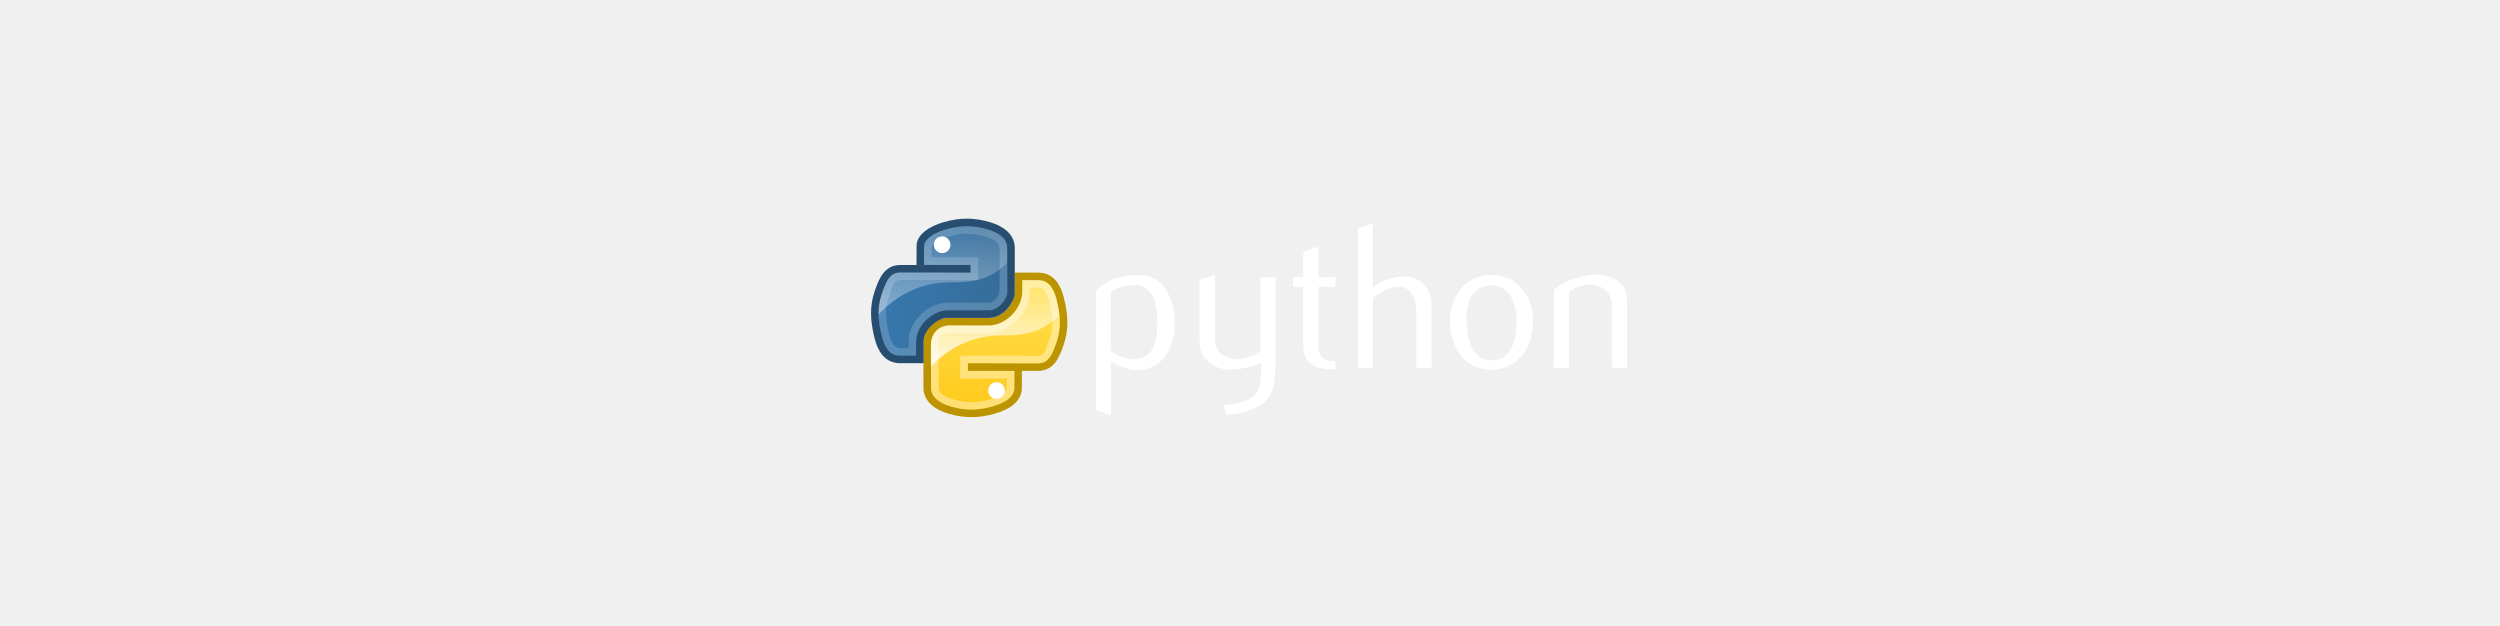
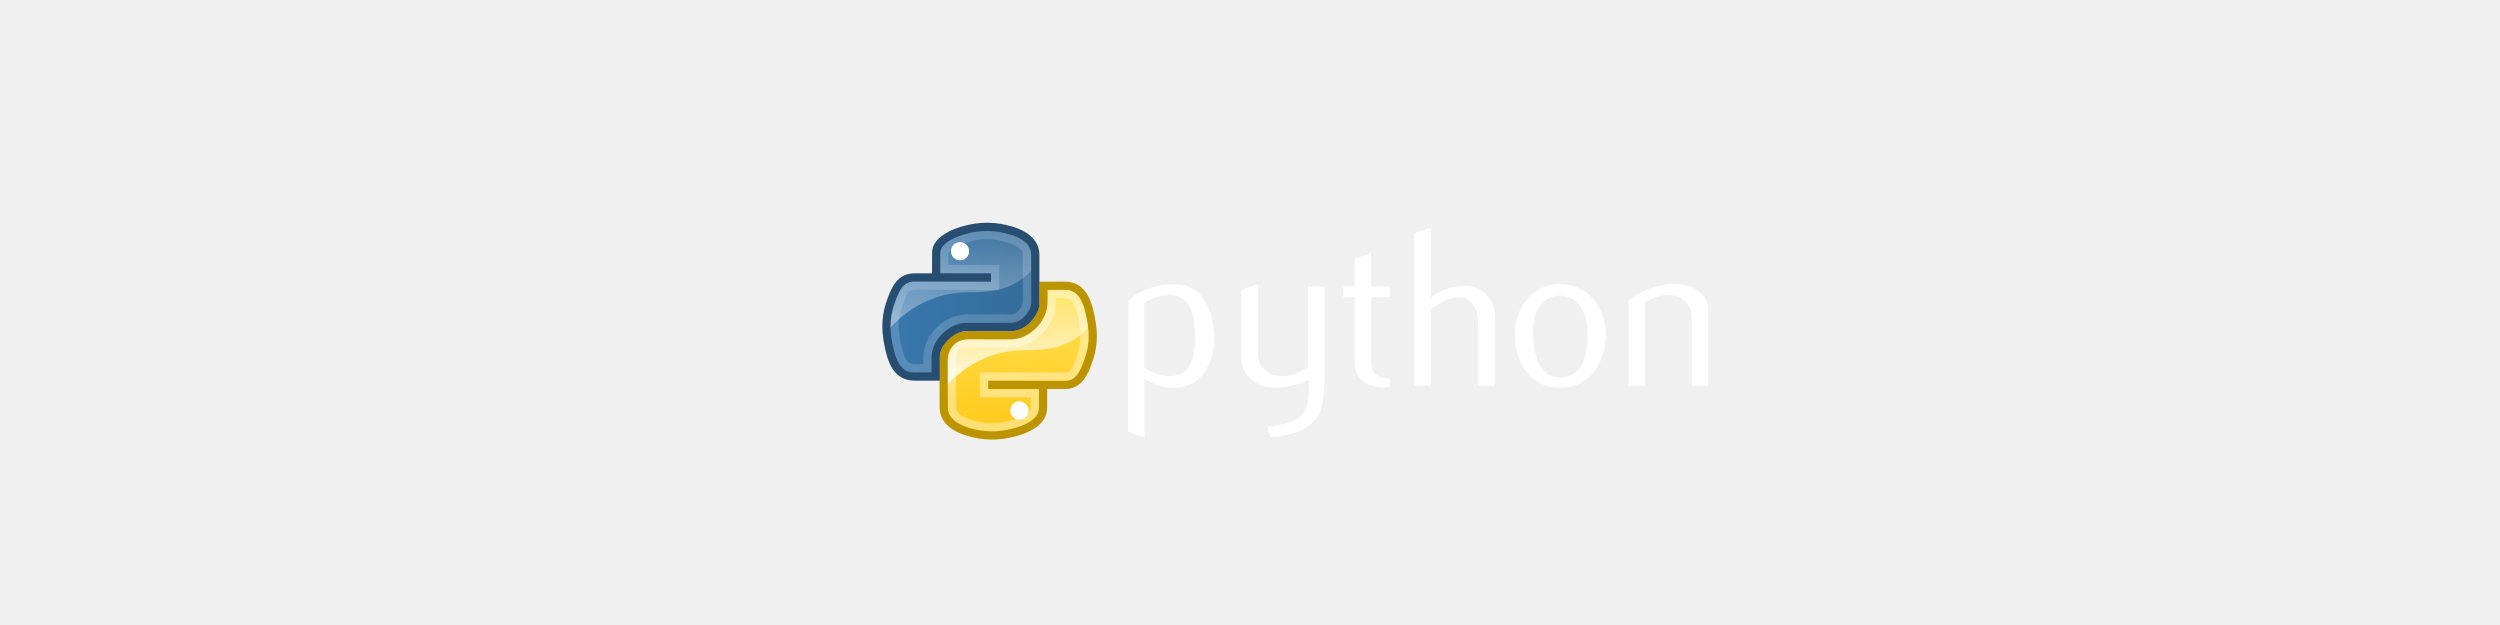
- <svg xmlns="http://www.w3.org/2000/svg" xmlns:xlink="http://www.w3.org/1999/xlink" viewBox="0 0 529.167 132.292" version="1.1" id="svg4702" viewport="0 0 1600px 400px">
+ <svg xmlns="http://www.w3.org/2000/svg" xmlns:xlink="http://www.w3.org/1999/xlink" viewBox="0 0 317.5 79.375" version="1.1" id="svg4702" viewport="0 0 1600px 400px">
  <defs id="defs4696">
    <linearGradient gradientTransform="matrix(0.353878,0,0,0.353878,-20.20534,-20.50813)" gradientUnits="userSpaceOnUse" xlink:href="#lg2" id="lg5" y2="64.053" x2="94.693" y1="112.511" x1="94.693" />
    <linearGradient id="lg2">
      <stop id="stop875" offset="0" stop-color="#fff" />
      <stop id="stop877" offset="1" stop-opacity="0.165" stop-color="#fff" />
    </linearGradient>
    <linearGradient gradientTransform="matrix(0.353878,0,0,0.353878,-20.20534,-20.50813)" gradientUnits="userSpaceOnUse" xlink:href="#lg1" id="lg6" y2="102" x2="142.62" y1="102" x1="59.728" />
    <linearGradient id="lg1">
      <stop id="stop870" offset="0" stop-color="#3778ae" />
      <stop id="stop872" offset="1" stop-color="#366c99" />
    </linearGradient>
    <linearGradient gradientTransform="matrix(0.353878,0,0,0.353878,-9.122813,-9.041504)" gradientUnits="userSpaceOnUse" xlink:href="#lg2" id="lg7" y2="64.053" x2="94.693" y1="112.511" x1="94.693" />
    <linearGradient gradientTransform="matrix(0.353878,0,0,0.353878,-19.21554,-19.09313)" gradientUnits="userSpaceOnUse" xlink:href="#lg3" id="lg8" y2="169.279" x2="116.965" y1="89.13" x1="119.191" />
    <linearGradient id="lg3">
      <stop id="stop880" offset="0" stop-color="#ffe253" />
      <stop id="stop882" offset="1" stop-color="#ffca1c" />
    </linearGradient>
    <radialGradient gradientTransform="matrix(1.6,0,0,0.551754,-3.009818,3.739616)" gradientUnits="userSpaceOnUse" xlink:href="#lg4" id="rg1" fy="63.965" fx="15.115" r="12.289" cy="63.965" cx="15.115" />
    <linearGradient id="lg4">
      <stop id="stop885" offset="0" stop-color="#000" />
      <stop id="stop887" offset="1" stop-opacity="0" stop-color="#000" />
    </linearGradient>
-     <linearGradient xlink:href="#lg3" id="linearGradient6030" gradientUnits="userSpaceOnUse" gradientTransform="matrix(0.3471265,0,0,0.3471265,165.904,191.8905)" x1="119.191" y1="89.13" x2="116.965" y2="169.279" />
-     <linearGradient xlink:href="#lg2" id="linearGradient6032" gradientUnits="userSpaceOnUse" gradientTransform="matrix(0.3471265,0,0,0.3471265,175.8042,201.7503)" x1="94.693" y1="112.511" x2="94.693" y2="64.053" />
-     <linearGradient xlink:href="#lg1" id="linearGradient6034" gradientUnits="userSpaceOnUse" gradientTransform="matrix(0.3471265,0,0,0.3471265,164.9331,190.5024)" x1="59.728" y1="102" x2="142.62" y2="102" />
-     <linearGradient xlink:href="#lg2" id="linearGradient6036" gradientUnits="userSpaceOnUse" gradientTransform="matrix(0.3471265,0,0,0.3471265,164.9331,190.5024)" x1="94.693" y1="112.511" x2="94.693" y2="64.053" />
+     <linearGradient xlink:href="#lg3" id="linearGradient6030" gradientUnits="userSpaceOnUse" gradientTransform="matrix(0.2275817,0,0,0.2275436,100.08,233.2594)" x1="119.191" y1="89.13" x2="116.965" y2="169.279" />
+     <linearGradient xlink:href="#lg2" id="linearGradient6032" gradientUnits="userSpaceOnUse" gradientTransform="matrix(0.2275817,0,0,0.2275436,106.5708,239.7226)" x1="94.693" y1="112.511" x2="94.693" y2="64.053" />
+     <linearGradient xlink:href="#lg1" id="linearGradient6034" gradientUnits="userSpaceOnUse" gradientTransform="matrix(0.2275817,0,0,0.2275436,99.44352,232.3496)" x1="59.728" y1="102" x2="142.62" y2="102" />
+     <linearGradient xlink:href="#lg2" id="linearGradient6036" gradientUnits="userSpaceOnUse" gradientTransform="matrix(0.2275817,0,0,0.2275436,99.44352,232.3496)" x1="94.693" y1="112.511" x2="94.693" y2="64.053" />
  </defs>
-   <g id="layer1" transform="translate(-0.3779762,-164.3303)">
+   <g id="layer1" transform="translate(-0.3779762,-217.247)">
    <rect style="fill:#565d64;fill-opacity:0;stroke:none;stroke-width:30;stroke-miterlimit:4;stroke-dasharray:none;stroke-opacity:1" id="rect5247" width="529.167" height="132.292" x="0.378" y="164.33" />
-     <path style="fill:url(#linearGradient6030);stroke-width:0.981" id="path899" d="m 215.411,246.407 c 0,2.68 -2.326,4.037 -4.686,4.714 -3.551,1.021 -6.401,0.864 -9.369,0 -2.479,-0.722 -4.686,-2.197 -4.686,-4.714 v -8.841 c 0,-2.545 2.121,-4.717 4.686,-4.717 l 9.219,-0.599 c 3.121,0 5.16,-1.948 5.16,-5.145 l 0.849,-4.274 h 3.513 c 2.728,0 4.013,2.027 4.686,4.714 0.937,3.732 0.979,6.523 0,9.432 -0.948,2.826 -1.962,4.714 -4.686,4.714 h -4.686 -9.369 v -0.019 c 8.085,0.019 9.369,-3.253 9.369,4.736 z" />
-     <path style="fill:#ffffff;stroke-width:0.981" id="path901" d="m 209.555,246.993 c 0,-0.975 0.788,-1.767 1.756,-1.767 0.981,0 1.756,0.792 1.756,1.767 0,0.979 -0.784,1.77 -1.756,1.77 -0.968,0 -1.756,-0.791 -1.756,-1.77 z" />
-     <path style="opacity:0.837;fill:url(#linearGradient6032);stroke-width:0.981" id="path903" d="m 216.574,222.829 v 4.146 c -3.346,5.882 -9.702,5.894 -15.035,5.894 l -1.979,0.201 c -2.78,2.39 -2.869,6.225 -2.867,9.589 6.131,-6.841 12.671,-7.357 15.934,-7.343 6.511,0.03 9.578,-1.572 12.687,-5.095 -0.015,-0.069 0.015,-0.129 0,-0.2 -0.12,-0.785 -0.33,-1.623 -0.549,-2.497 -0.316,-1.259 -0.729,-2.368 -1.398,-3.197 -0.015,-0.015 -0.037,-0.033 -0.05,-0.049 0,0 -0.041,0 -0.049,0 -0.022,-0.026 -0.026,-0.074 -0.049,-0.099 -0.046,-0.033 -0.051,-0.069 -0.099,-0.099 -0.015,-0.015 -0.038,0.015 -0.049,0 -0.71,-0.46 -1.573,-0.804 -2.448,-0.949 -0.793,-0.131 -1.588,-0.231 -2.398,-0.3 h -0.499 -1.149 z" />
-     <path style="fill:none;stroke:#bb9400;stroke-width:1.599" id="path905" d="m 215.881,246.406 c 0,2.68 -2.795,4.037 -5.156,4.714 -3.551,1.02 -6.4,0.864 -9.369,0 -2.479,-0.722 -4.709,-2.197 -4.713,-4.713 l -0.015,-9.081 c -0.011,-3.014 2.258,-4.914 4.757,-4.905 l 8.305,0.015 c 3.188,0 6.288,-3.237 6.279,-6.425 v -3.175 h 4.13 c 2.728,0 4.012,2.028 4.686,4.714 0.938,3.731 0.981,6.522 0,9.432 -0.948,2.825 -1.962,5.049 -4.686,5.05 h -4.218 -9.839 v -0.019 l 9.839,0.033 z" />
-     <path style="opacity:0.384;fill:#ffffff;stroke-width:0.981" id="path907" d="m 216.77,223.629 v 2.348 c 0,3.653 -3.43,7.235 -7.338,7.235 h -8.092 c -2.796,0 -3.942,2.116 -3.928,4.353 l 0.055,8.841 c 0.011,1.025 0.392,1.789 1.126,2.448 0.734,0.659 1.837,1.16 2.997,1.499 2.861,0.833 5.47,0.983 8.891,0 1.111,-0.318 2.589,-0.922 3.333,-1.566 0.744,-0.644 1.283,-1.271 1.283,-2.38 v -3.561 h -9.86 v -1.647 l 14.885,0.049 c 1.178,0 1.754,-0.463 2.339,-1.141 0.585,-0.678 1.094,-2.008 1.557,-3.39 0.928,-2.756 0.916,-5.345 0,-8.991 -0.319,-1.273 -0.782,-2.301 -1.398,-2.997 -0.616,-0.696 -1.331,-1.099 -2.498,-1.099 z m 1.598,1.598 h 1.753 c 0.51,0 1.176,0.411 1.299,0.55 0.356,0.401 0.765,1.215 1.049,2.348 0.873,3.474 0.874,5.642 0.049,8.092 -0.443,1.321 -0.903,2.564 -1.249,2.943 -0.312,0.333 -0.981,0.5 -1.149,0.5 l -4.695,-0.05 H 203.637 v 4.844 h 9.86 v 1.962 c 0,0.713 -0.955,1.156 -1.119,1.299 -0.478,0.414 -1.325,0.82 -2.298,1.099 -3.162,0.909 -5.395,0.771 -8.042,0 -1.002,-0.292 -1.87,-0.72 -2.361,-1.137 -0.491,-0.417 -0.521,-0.759 -0.612,-1.26 l -0.055,-8.841 c -0.011,-1.984 0.633,-2.755 2.329,-2.755 h 8.092 c 4.829,0 8.936,-4.267 8.936,-8.833 1.1e-4,-0.252 -1.2e-4,-0.505 -1.2e-4,-0.758 z" />
-     <path style="fill:url(#linearGradient6034);stroke-width:0.981" id="path909" d="m 195.699,216.724 c 0,-2.68 0.718,-4.138 4.686,-4.832 2.694,-0.472 6.148,-0.531 9.369,0 2.544,0.42 4.686,2.315 4.686,4.832 v 8.841 c 0,2.593 -2.079,4.717 -4.686,4.717 l -8.497,0.47 c -3.18,0 -6.463,2.778 -6.463,5.843 l -0.268,3.705 h -3.221 c -2.725,0 -4.311,-1.965 -4.978,-4.714 -0.899,-3.693 -0.861,-5.894 0,-9.431 0.746,-3.086 3.131,-4.714 5.591,-4.714 h 3.516 c 0,0 8.774,-0.033 0,-0.03 v -4.686 0 z" />
-     <path style="fill:#ffffff;stroke-width:0.981" id="path911" d="m 198.042,216.138 c 0,-0.981 0.785,-1.77 1.756,-1.77 0.968,0 1.757,0.791 1.757,1.77 0,0.975 -0.788,1.767 -1.757,1.767 -0.972,0 -1.756,-0.791 -1.756,-1.767 z" />
-     <path style="opacity:0.377;fill:url(#linearGradient6036);stroke-width:0.981" id="path913" d="m 204.265,211.502 c -1.386,0.033 -2.718,0.193 -3.896,0.4 -3.968,0.694 -4.645,2.165 -4.645,4.845 l -0.29,4.696 -3.257,-2.8e-4 c -2.725,0 -5.098,1.609 -5.844,4.695 -0.507,2.082 -0.736,3.712 -0.649,5.444 6.172,-6.996 12.795,-7.507 16.084,-7.492 6.511,0.03 9.577,-1.572 12.687,-5.095 v -2.248 c 0,-2.517 -2.151,-4.425 -4.695,-4.845 -1.812,-0.299 -3.712,-0.443 -5.494,-0.4 z" />
-     <path style="fill:none;stroke:#274e70;stroke-width:1.599" id="path915" d="m 200.32,212.121 c 3.551,-1.021 6.401,-0.864 9.369,0 2.479,0.722 4.688,2.197 4.686,4.714 v 9.546 c 0,1.34 -1.937,4.443 -4.682,4.443 h -8.729 c -2.451,0 -5.883,2.67 -5.883,5.867 v 3.721 h -4.13 c -2.728,0 -4.013,-2.027 -4.686,-4.714 -0.937,-3.732 -0.981,-6.522 0,-9.431 0.948,-2.826 1.962,-5.05 4.686,-5.05 h 4.216 9.839 v 0.019 l -9.839,-0.033 0.019,-4.78 c -0.026,-1.958 2.369,-3.485 5.132,-4.301 z" />
-     <path style="opacity:0.165;fill:#ffffff;stroke-width:0.981" id="path917" d="m 194.276,239.613 v -2.743 c 0,-3.654 3.331,-6.895 6.912,-6.895 h 8.518 c 2.114,0 3.947,-2.198 3.928,-4.298 l -0.082,-8.841 c -0.011,-1.025 -0.365,-1.789 -1.099,-2.447 -0.734,-0.659 -1.837,-1.161 -2.997,-1.498 -2.861,-0.833 -5.47,-0.983 -8.891,0 -1.111,0.318 -2.589,0.922 -3.333,1.566 -0.744,0.644 -1.283,1.271 -1.283,2.38 v 3.561 h 9.86 v 1.648 l -14.885,-0.05 c -1.177,0 -1.754,0.463 -2.339,1.141 -0.585,0.678 -1.094,2.008 -1.557,3.39 -0.928,2.756 -0.916,5.345 0,8.991 0.319,1.273 0.782,2.301 1.399,2.997 0.616,0.696 1.331,1.099 2.497,1.099 h 3.351 z m -1.598,-1.598 h -1.753 c -0.51,0 -1.177,-0.411 -1.299,-0.549 -0.356,-0.402 -0.765,-1.215 -1.049,-2.348 -0.873,-3.474 -0.874,-5.642 -0.05,-8.092 0.443,-1.321 0.903,-2.564 1.249,-2.933 0.312,-0.333 0.972,-0.499 1.149,-0.499 l 16.483,0.05 v -4.845 h -9.86 v -1.962 c 0,-0.713 0.955,-1.156 1.119,-1.299 0.478,-0.414 1.325,-0.82 2.298,-1.099 3.161,-0.909 5.395,-0.771 8.042,0 1.002,0.292 1.87,0.72 2.348,1.149 0.17,0.133 0.26,0.292 0.4,0.449 0.195,0.232 0.152,0.54 0.197,0.799 v 8.841 c 0,1.212 -1.036,2.7 -2.248,2.7 h -8.518 c -4.502,0 -8.51,3.927 -8.51,8.493 0,0.38 0,1.144 0,1.144 z" />
-     <g aria-label="python" style="font-style:normal;font-variant:normal;font-weight:normal;font-stretch:normal;font-size:47.898px;line-height:1.25;font-family:Flux;-inkscape-font-specification:Flux;letter-spacing:0px;word-spacing:0px;fill:#ffffff;fill-opacity:1;stroke:none;stroke-width:0.499" id="text848" transform="matrix(0.915554,0,0,0.915554,22.92654,19.3275)">
+     <path style="fill:url(#linearGradient6030);stroke-width:0.643" id="path899" d="m 132.538,268.995 c 0,1.757 -1.525,2.646 -3.072,3.09 -2.328,0.669 -4.197,0.567 -6.142,0 -1.625,-0.473 -3.072,-1.44 -3.072,-3.09 v -5.795 c 0,-1.668 1.39,-3.092 3.072,-3.092 l 6.044,-0.393 c 2.046,0 3.383,-1.277 3.383,-3.373 l 0.557,-2.801 h 2.303 c 1.789,0 2.631,1.329 3.072,3.09 0.614,2.446 0.642,4.276 0,6.182 -0.621,1.852 -1.286,3.09 -3.072,3.09 h -3.072 -6.142 v -0.012 c 5.301,0.012 6.142,-2.132 6.142,3.104 z" />
+     <path style="fill:#ffffff;stroke-width:0.643" id="path901" d="m 128.698,269.38 c 0,-0.639 0.517,-1.158 1.152,-1.158 0.643,0 1.152,0.519 1.152,1.158 0,0.642 -0.514,1.16 -1.152,1.16 -0.635,0 -1.152,-0.519 -1.152,-1.16 z" />
+     <path style="opacity:0.837;fill:url(#linearGradient6032);stroke-width:0.643" id="path903" d="m 133.3,253.54 v 2.718 c -2.194,3.856 -6.361,3.864 -9.857,3.864 l -1.297,0.132 c -1.823,1.567 -1.881,4.081 -1.879,6.286 4.02,-4.484 8.307,-4.823 10.446,-4.813 4.269,0.019 6.279,-1.031 8.318,-3.34 -0.01,-0.045 0.01,-0.085 0,-0.131 -0.079,-0.514 -0.216,-1.064 -0.36,-1.637 -0.207,-0.826 -0.478,-1.552 -0.917,-2.095 -0.01,-0.01 -0.024,-0.022 -0.033,-0.032 0,0 -0.027,0 -0.032,0 -0.015,-0.017 -0.017,-0.048 -0.032,-0.065 -0.03,-0.022 -0.034,-0.045 -0.065,-0.065 -0.01,-0.01 -0.025,0.01 -0.032,0 -0.466,-0.302 -1.031,-0.527 -1.605,-0.622 -0.52,-0.086 -1.041,-0.151 -1.572,-0.196 h -0.327 -0.753 z" />
+     <path style="fill:none;stroke:#bb9400;stroke-width:1.048" id="path905" d="m 132.846,268.995 c 0,1.757 -1.833,2.647 -3.38,3.09 -2.328,0.669 -4.196,0.566 -6.142,0 -1.625,-0.473 -3.088,-1.44 -3.09,-3.09 l -0.01,-5.953 c -0.007,-1.976 1.48,-3.221 3.118,-3.215 l 5.445,0.01 c 2.09,0 4.122,-2.122 4.117,-4.212 v -2.081 h 2.708 c 1.789,0 2.63,1.329 3.072,3.09 0.615,2.446 0.643,4.275 0,6.182 -0.621,1.852 -1.286,3.31 -3.072,3.31 h -2.765 -6.45 v -0.012 l 6.45,0.022 z" />
+     <path style="opacity:0.384;fill:#ffffff;stroke-width:0.643" id="path907" d="m 133.428,254.064 v 1.539 c 0,2.395 -2.249,4.743 -4.811,4.743 h -5.305 c -1.833,0 -2.584,1.387 -2.575,2.854 l 0.036,5.795 c 0.007,0.672 0.257,1.173 0.738,1.604 0.481,0.432 1.204,0.761 1.965,0.982 1.876,0.546 3.586,0.644 5.829,0 0.728,-0.209 1.697,-0.604 2.185,-1.026 0.488,-0.422 0.841,-0.833 0.841,-1.56 v -2.334 h -6.465 v -1.08 l 9.759,0.032 c 0.772,0 1.15,-0.304 1.533,-0.748 0.384,-0.444 0.717,-1.316 1.021,-2.222 0.608,-1.807 0.6,-3.504 0,-5.894 -0.209,-0.835 -0.513,-1.509 -0.917,-1.965 -0.404,-0.456 -0.873,-0.72 -1.637,-0.72 z m 1.048,1.048 h 1.149 c 0.335,0 0.771,0.27 0.851,0.36 0.233,0.263 0.502,0.796 0.688,1.539 0.572,2.277 0.573,3.698 0.032,5.304 -0.29,0.866 -0.592,1.681 -0.819,1.929 -0.205,0.218 -0.643,0.327 -0.753,0.327 l -3.078,-0.033 h -7.728 v 3.175 h 6.465 v 1.286 c 0,0.467 -0.626,0.758 -0.734,0.851 -0.313,0.271 -0.869,0.537 -1.506,0.72 -2.073,0.596 -3.537,0.505 -5.272,0 -0.657,-0.191 -1.226,-0.472 -1.548,-0.746 -0.322,-0.274 -0.342,-0.498 -0.401,-0.826 l -0.036,-5.795 c -0.007,-1.3 0.415,-1.806 1.527,-1.806 h 5.305 c 3.166,0 5.859,-2.797 5.859,-5.79 7e-5,-0.166 -8e-5,-0.331 -8e-5,-0.497 z" />
+     <path style="fill:url(#linearGradient6034);stroke-width:0.643" id="path909" d="m 119.614,249.538 c 0,-1.757 0.471,-2.712 3.072,-3.167 1.766,-0.309 4.031,-0.348 6.143,0 1.668,0.275 3.072,1.518 3.072,3.167 v 5.796 c 0,1.7 -1.363,3.092 -3.072,3.092 l -5.571,0.308 c -2.085,0 -4.237,1.821 -4.237,3.83 l -0.176,2.429 h -2.112 c -1.786,0 -2.827,-1.288 -3.263,-3.09 -0.589,-2.421 -0.564,-3.864 0,-6.182 0.489,-2.023 2.053,-3.09 3.666,-3.09 h 2.305 c 0,0 5.752,-0.022 0,-0.019 v -3.072 0 z" />
+     <path style="fill:#ffffff;stroke-width:0.643" id="path911" d="m 121.15,249.154 c 0,-0.643 0.514,-1.16 1.152,-1.16 0.635,0 1.152,0.519 1.152,1.16 0,0.639 -0.517,1.158 -1.152,1.158 -0.637,0 -1.152,-0.519 -1.152,-1.158 z" />
+     <path style="opacity:0.377;fill:url(#linearGradient6036);stroke-width:0.643" id="path913" d="m 125.23,246.115 c -0.909,0.022 -1.782,0.127 -2.554,0.262 -2.601,0.455 -3.045,1.419 -3.045,3.176 l -0.19,3.078 -2.135,-1.9e-4 c -1.787,0 -3.342,1.055 -3.831,3.078 -0.332,1.365 -0.483,2.433 -0.426,3.569 4.047,-4.586 8.389,-4.921 10.545,-4.911 4.269,0.019 6.279,-1.031 8.318,-3.34 v -1.473 c 0,-1.65 -1.41,-2.901 -3.078,-3.176 -1.188,-0.196 -2.434,-0.29 -3.602,-0.262 z" />
+     <path style="fill:none;stroke:#274e70;stroke-width:1.048" id="path915" d="m 122.644,246.521 c 2.328,-0.669 4.197,-0.567 6.142,0 1.625,0.473 3.073,1.44 3.072,3.09 v 6.257 c 0,0.878 -1.27,2.912 -3.069,2.912 h -5.723 c -1.607,0 -3.857,1.75 -3.857,3.846 v 2.439 h -2.707 c -1.789,0 -2.631,-1.329 -3.072,-3.09 -0.614,-2.446 -0.643,-4.275 0,-6.182 0.621,-1.852 1.286,-3.31 3.072,-3.31 h 2.764 6.45 v 0.012 l -6.45,-0.022 0.012,-3.134 c -0.017,-1.284 1.553,-2.284 3.365,-2.819 z" />
+     <path style="opacity:0.165;fill:#ffffff;stroke-width:0.643" id="path917" d="m 118.681,264.542 v -1.798 c 0,-2.395 2.184,-4.519 4.531,-4.519 h 5.585 c 1.386,0 2.588,-1.441 2.575,-2.818 l -0.054,-5.795 c -0.008,-0.672 -0.239,-1.172 -0.72,-1.604 -0.481,-0.432 -1.204,-0.761 -1.965,-0.982 -1.876,-0.546 -3.586,-0.644 -5.829,0 -0.728,0.209 -1.698,0.604 -2.185,1.026 -0.488,0.422 -0.841,0.833 -0.841,1.56 v 2.334 h 6.464 v 1.08 l -9.759,-0.033 c -0.772,0 -1.15,0.304 -1.533,0.748 -0.384,0.444 -0.717,1.316 -1.021,2.222 -0.608,1.807 -0.6,3.504 0,5.894 0.209,0.834 0.513,1.509 0.917,1.964 0.404,0.456 0.873,0.72 1.637,0.72 h 2.197 z m -1.048,-1.048 h -1.149 c -0.334,0 -0.772,-0.27 -0.851,-0.36 -0.233,-0.263 -0.502,-0.797 -0.688,-1.539 -0.572,-2.277 -0.573,-3.698 -0.033,-5.304 0.29,-0.866 0.592,-1.681 0.819,-1.923 0.205,-0.218 0.637,-0.327 0.753,-0.327 l 10.807,0.033 v -3.176 h -6.464 v -1.286 c 0,-0.467 0.626,-0.758 0.734,-0.851 0.313,-0.271 0.869,-0.537 1.506,-0.72 2.073,-0.596 3.537,-0.505 5.272,0 0.657,0.191 1.226,0.472 1.539,0.753 0.112,0.087 0.17,0.191 0.262,0.295 0.128,0.152 0.1,0.354 0.129,0.524 v 5.795 c 0,0.795 -0.679,1.77 -1.474,1.77 h -5.585 c -2.952,0 -5.579,2.574 -5.579,5.567 0,0.249 0,0.75 0,0.75 z" />
+     <g aria-label="python" style="font-style:normal;font-variant:normal;font-weight:normal;font-stretch:normal;font-size:47.898px;line-height:1.25;font-family:Flux;-inkscape-font-specification:Flux;letter-spacing:0px;word-spacing:0px;fill:#ffffff;fill-opacity:1;stroke:none;stroke-width:0.499" id="text848" transform="matrix(0.6002519,0,0,0.6001514,6.341732,120.1433)">
      <path d="m 238.628,221.968 c 5.7,-0.096 8.286,5.269 8.334,11.352 0,5.365 -2.682,10.394 -8.43,10.585 -2.347,0 -4.359,-0.718 -6.323,-1.916 v 12.406 l -3.449,-1.245 0.048,-27.541 c -0.048,0 2.682,-3.592 9.771,-3.688 z m -0.862,19.447 c 4.598,-0.287 5.173,-4.79 5.173,-8.334 0,-3.449 -0.575,-8.622 -4.934,-8.813 -2.97,-0.192 -5.365,1.197 -5.844,1.676 v 13.651 c 1.15,0.718 3.449,1.964 5.604,1.82 z" style="font-size:47.898px;fill:#ffffff;fill-opacity:1;stroke-width:0.499" id="path854" />
      <path d="M 256.255,236.625 V 221.92 l -3.544,1.197 v 14.561 c 0,3.88 3.592,6.131 6.754,6.131 4.119,0 6.466,-1.15 7.52,-1.629 0.048,0.527 0,0.383 0,0.91 0,1.533 -0.048,4.167 -0.766,5.508 -1.437,2.73 -5.269,3.113 -7.951,3.497 l 0.575,2.203 c 3.544,-0.096 8.526,-1.437 10.298,-4.79 1.006,-1.916 1.15,-5.604 1.15,-8.047 v -19.016 h -3.497 v 17.1 c -1.15,0.766 -3.257,1.82 -5.125,1.868 -3.113,0.048 -5.412,-1.629 -5.412,-4.838 z" style="font-size:47.898px;fill:#ffffff;fill-opacity:1;stroke-width:0.499" id="path856" />
      <path d="m 276.677,224.698 v 13.747 c 0,3.592 2.778,5.7 7.424,5.269 v -1.82 c -2.443,-0.096 -3.928,-0.766 -3.928,-3.544 v -13.651 h 3.928 v -2.251 h -3.928 v -7.089 l -3.497,1.245 v 5.844 h -2.395 v 2.251 z" style="font-size:47.898px;fill:#ffffff;fill-opacity:1;stroke-width:0.499" id="path858" />
      <path d="m 306.343,243.426 v -14.609 c 0,-3.64 -2.491,-6.514 -6.227,-6.514 -2.826,0 -5.221,0.91 -7.328,2.443 v -14.705 l -3.497,1.102 v 32.283 h 3.497 v -16.19 c 1.772,-1.245 3.784,-2.539 5.987,-2.539 2.826,0 4.023,2.778 4.023,5.221 v 13.507 z" style="font-size:47.898px;fill:#ffffff;fill-opacity:1;stroke-width:0.499" id="path860" />
      <path d="m 310.592,232.553 c 0,5.796 3.065,11.256 9.532,11.304 6.514,-0.048 9.675,-5.508 9.675,-11.304 -0.048,-5.652 -3.592,-10.585 -9.628,-10.633 -5.987,0.048 -9.58,4.981 -9.58,10.633 z m 3.784,0 c 0,-3.784 0.958,-7.951 5.748,-8.238 4.502,0.239 5.844,4.455 5.844,8.238 0,4.023 -0.862,9.005 -5.748,9.149 -4.502,-0.048 -5.796,-5.125 -5.796,-9.149 z" style="font-size:47.898px;fill:#ffffff;fill-opacity:1;stroke-width:0.499" id="path862" />
      <path d="m 351.51,243.426 v -16.046 c 0,-2.826 -2.251,-4.646 -4.79,-5.221 -2.491,-0.575 -4.838,-0.096 -6.562,0.383 -2.203,0.575 -3.784,1.581 -5.556,2.874 v 18.01 h 3.497 v -17.579 c 1.102,-0.766 2.874,-1.581 4.742,-1.629 3.065,-0.048 5.173,1.724 5.173,4.934 v 14.274 z" style="font-size:47.898px;fill:#ffffff;fill-opacity:1;stroke-width:0.499" id="path864" />
    </g>
  </g>
</svg>
